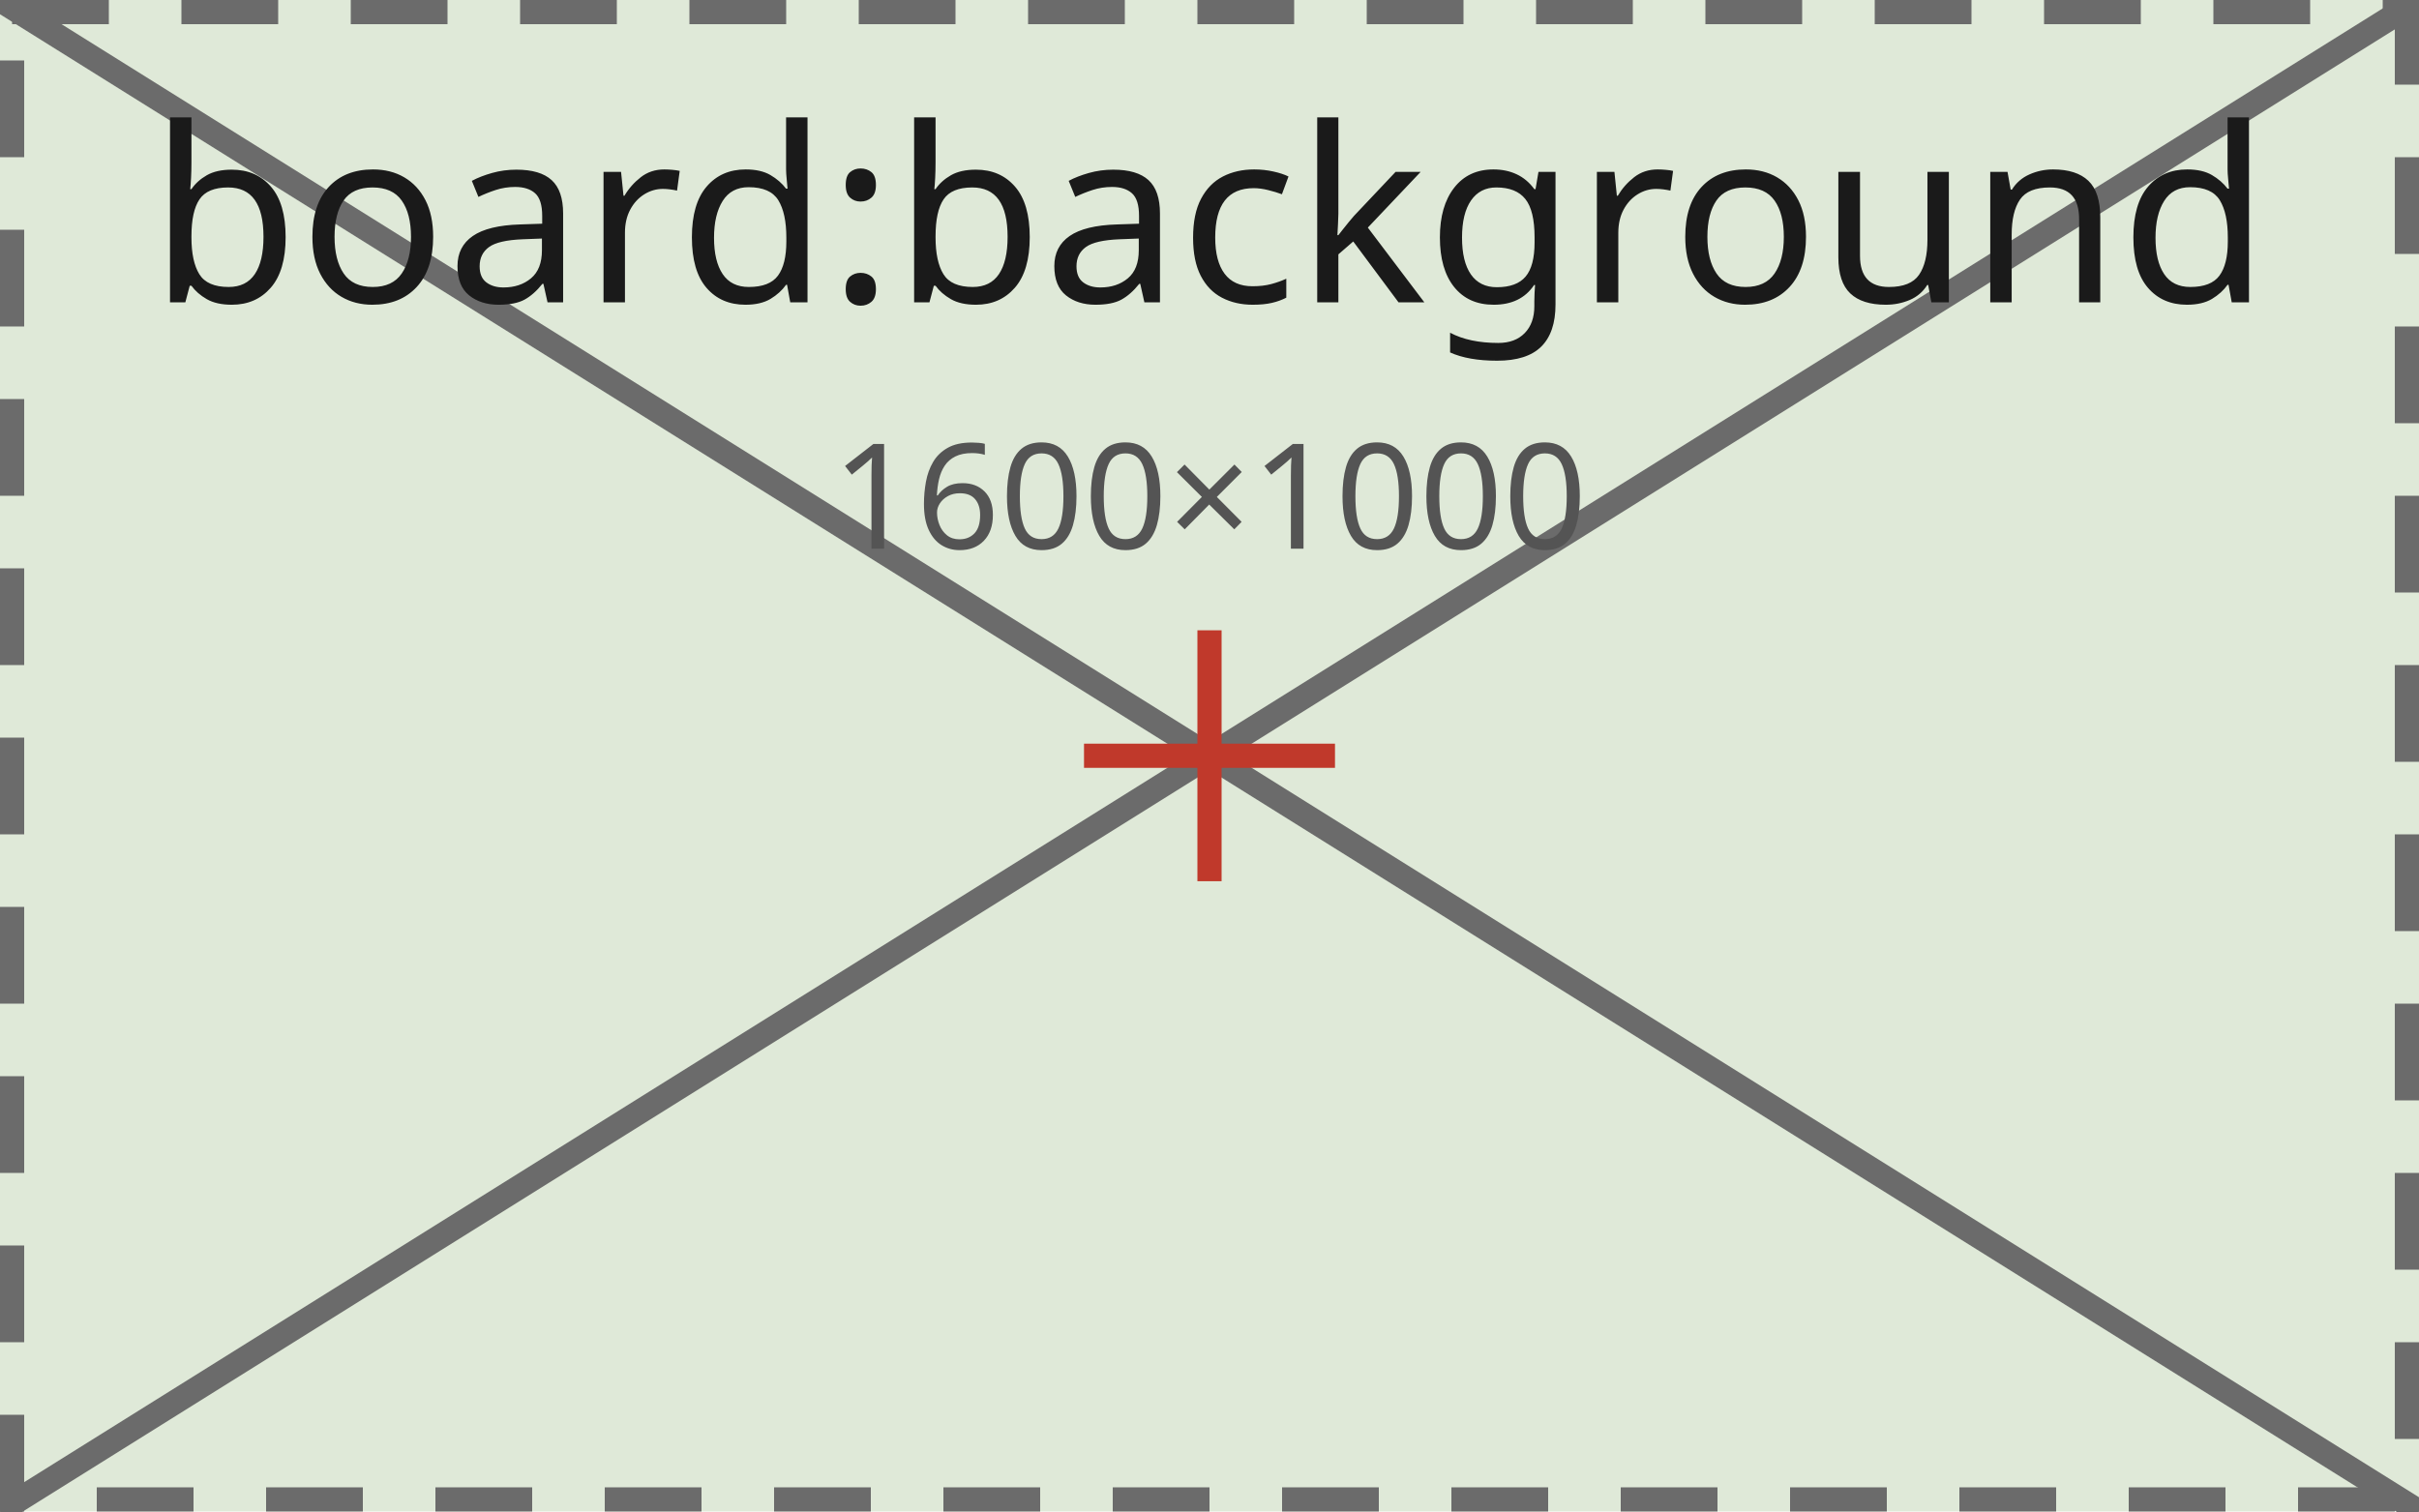
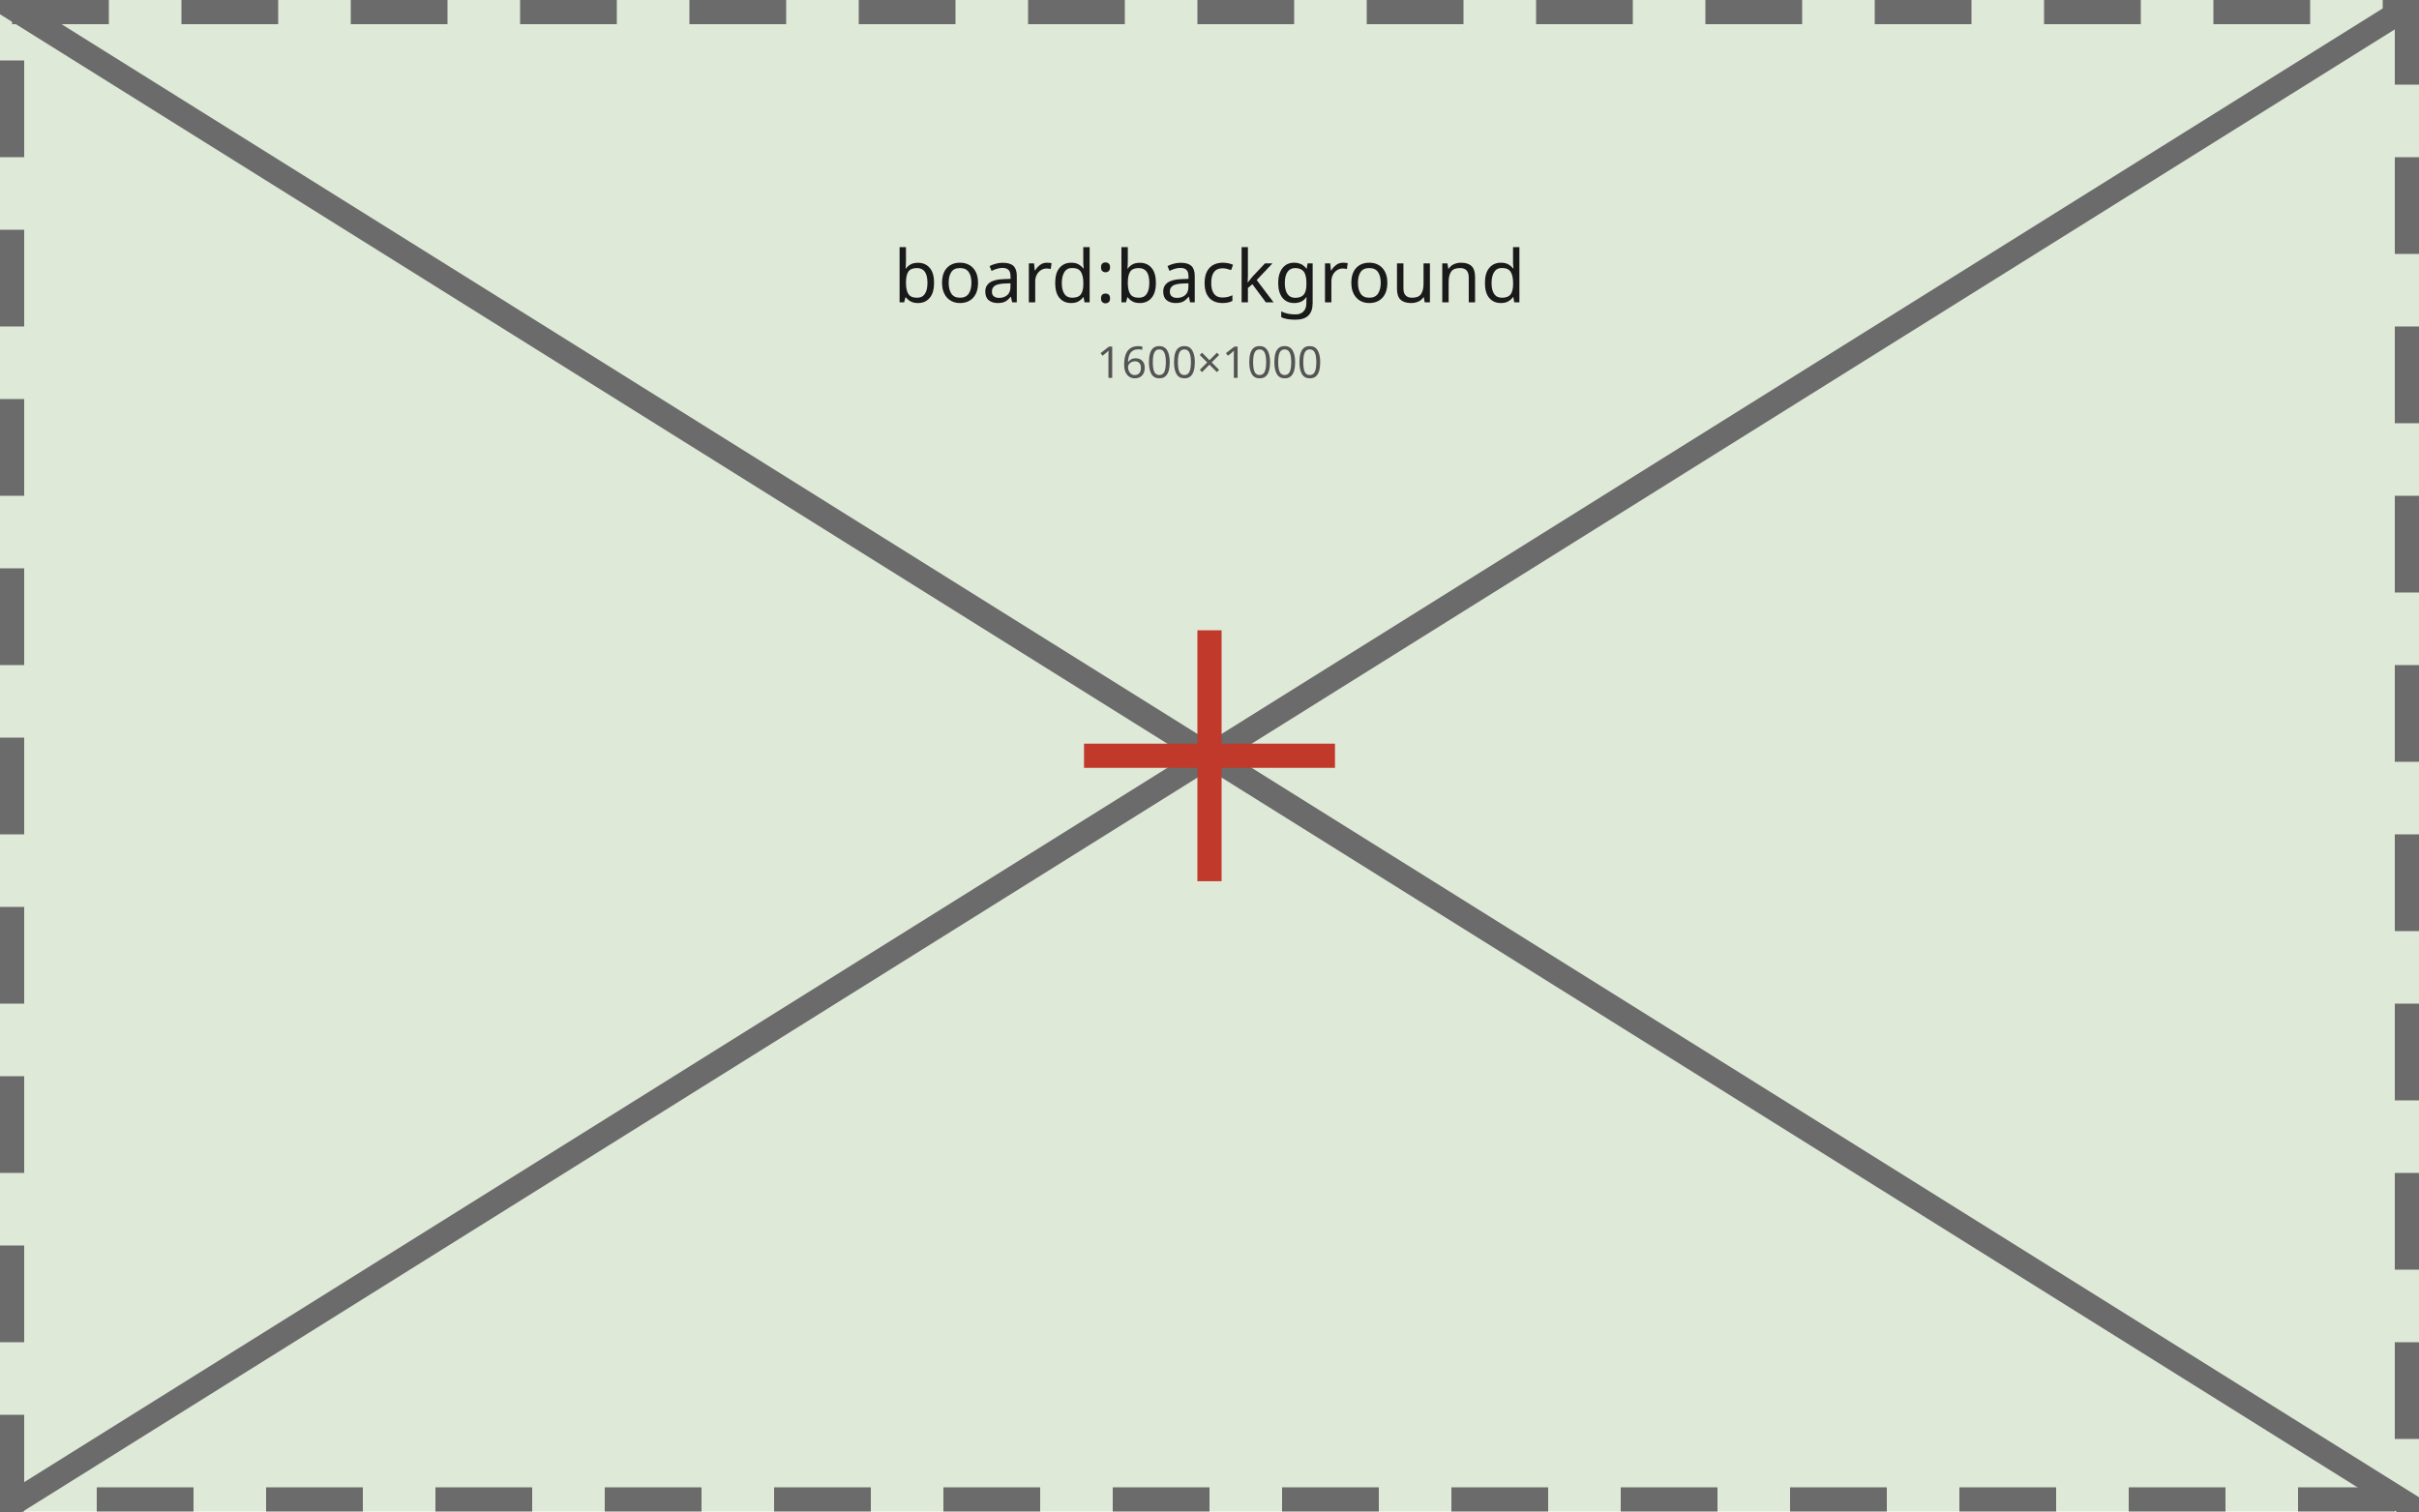
<svg xmlns="http://www.w3.org/2000/svg" viewBox="0 0 1600 1000" width="1600" height="1000">
  <rect x="0" y="0" width="1600" height="1000" fill="#dfe9d8" />
  <g fill="none" stroke="#6b6b6b" stroke-width="16">
    <rect x="8" y="8" width="1584" height="984" stroke-dasharray="64 48" />
    <line x1="0" y1="0" x2="1600" y2="1000" />
    <line x1="1600" y1="0" x2="0" y2="1000" />
  </g>
  <g stroke="#c0392b" stroke-width="16">
    <line x1="717" y1="500" x2="883" y2="500" />
    <line x1="800" y1="417" x2="800" y2="583" />
  </g>
-   <text x="800" y="200" text-anchor="middle" font-family="sans-serif" font-size="161" fill="#1a1a1a">board:background</text>
-   <text x="800" y="363" text-anchor="middle" font-family="sans-serif" font-size="97" fill="#545454">1600×1000</text>
+   <text x="800" y="200" text-anchor="middle" font-family="sans-serif" font-size="48" fill="#1a1a1a">board:background</text>
+   <text x="800" y="250" text-anchor="middle" font-family="sans-serif" font-size="29" fill="#545454">1600×1000</text>
</svg>
